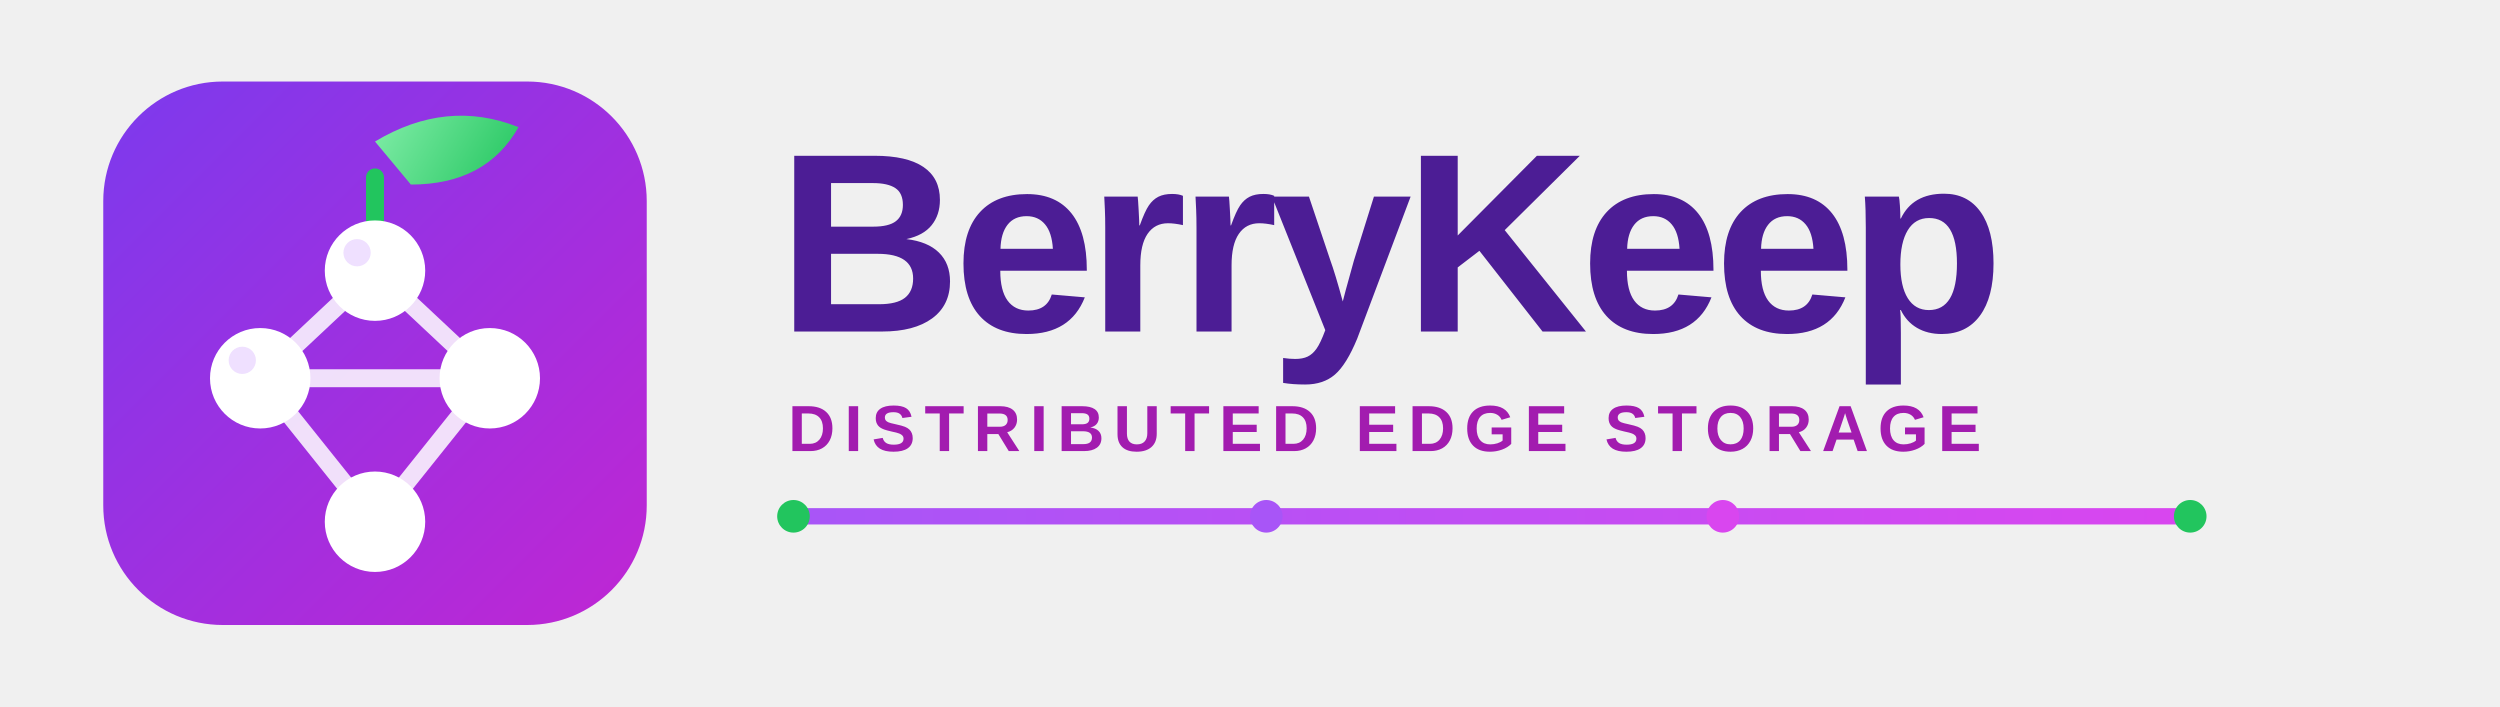
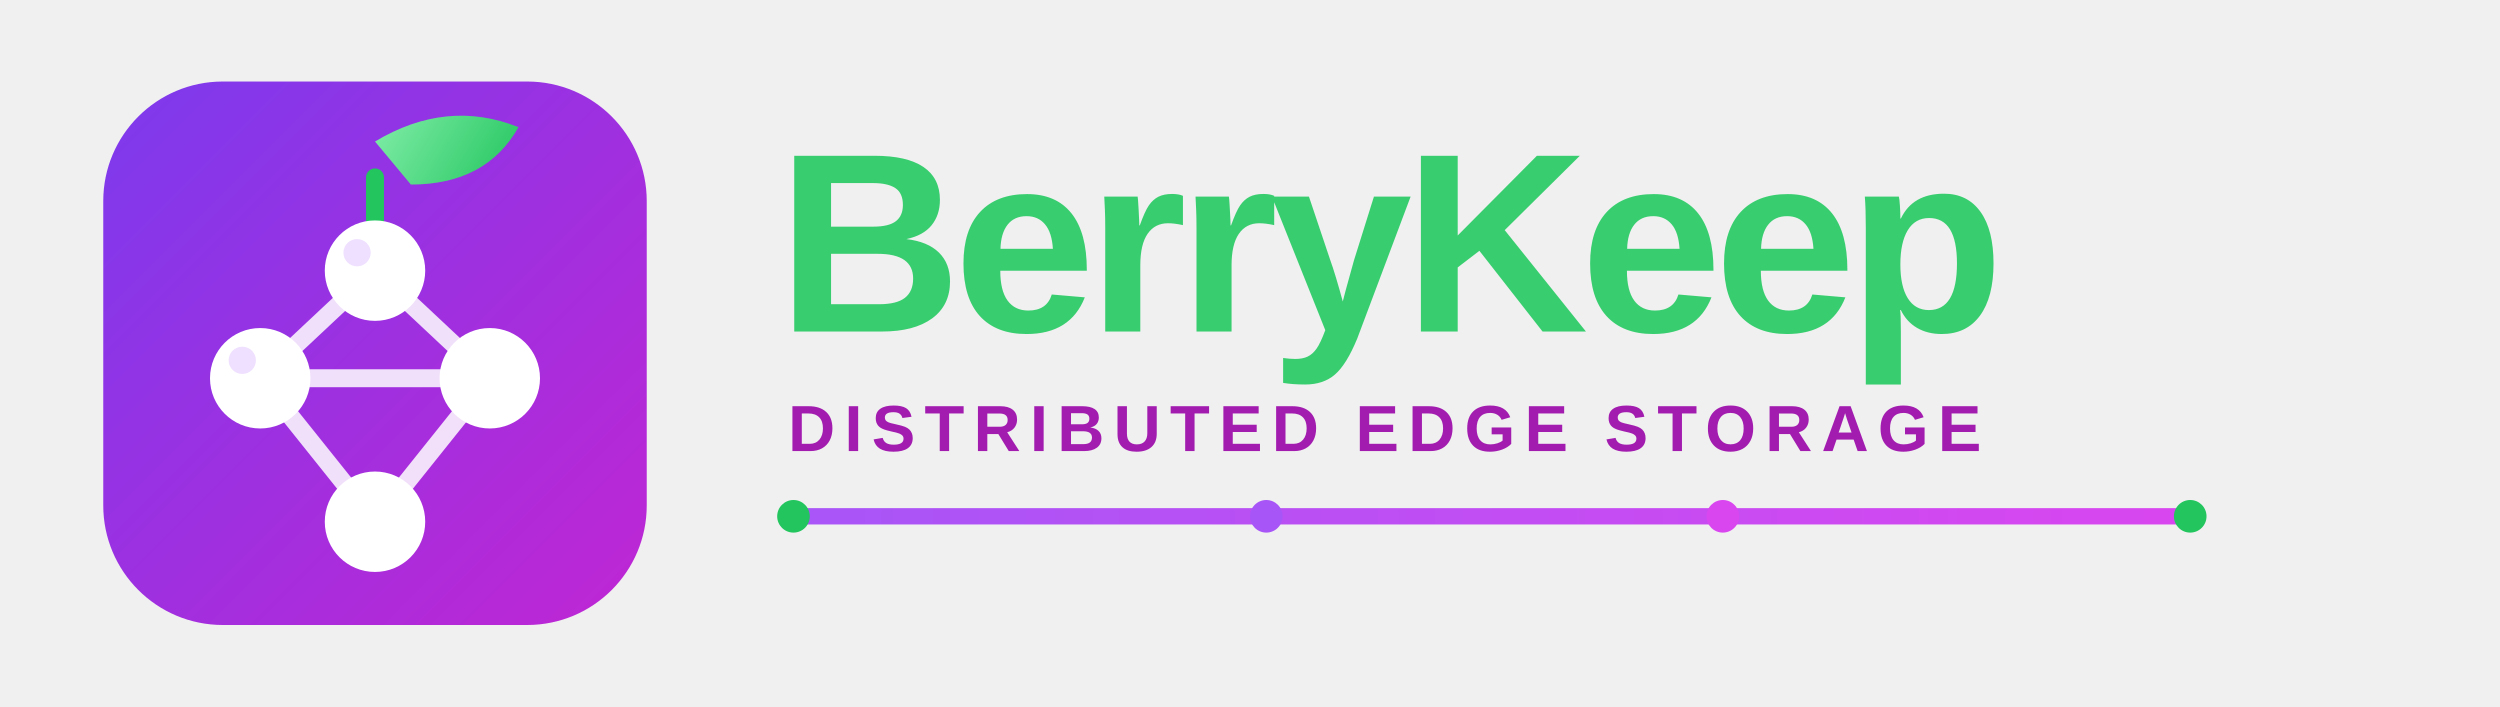
- <svg xmlns="http://www.w3.org/2000/svg" viewBox="0 0 920 260" role="img" aria-labelledby="title desc">
-   <defs>
+ <svg xmlns="http://www.w3.org/2000/svg" viewBox="0 0 920 260" role="img" aria-labelledby="title desc" version="1.1" id="svg20">
+   <defs id="defs6">
    <linearGradient id="panel" x1="0" y1="0" x2="200" y2="200" gradientUnits="userSpaceOnUse">
-       <stop offset="0" stop-color="#7c3aed" />
-       <stop offset="1" stop-color="#c026d3" />
+       <stop offset="0" stop-color="#7c3aed" id="stop1" />
+       <stop offset="1" stop-color="#c026d3" id="stop2" />
    </linearGradient>
    <linearGradient id="leaf" x1="100" y1="6.24" x2="152.8" y2="37.92" gradientUnits="userSpaceOnUse">
-       <stop offset="0" stop-color="#86efac" />
-       <stop offset="1" stop-color="#22c55e" />
+       <stop offset="0" stop-color="#86efac" id="stop3" />
+       <stop offset="1" stop-color="#22c55e" id="stop4" />
    </linearGradient>
    <linearGradient id="status-line" x1="6" y1="0" x2="520" y2="0" gradientUnits="userSpaceOnUse">
-       <stop offset="0" stop-color="#a855f7" />
-       <stop offset="1" stop-color="#d946ef" />
+       <stop offset="0" stop-color="#a855f7" id="stop5" />
+       <stop offset="1" stop-color="#d946ef" id="stop6" />
    </linearGradient>
  </defs>
-   <g transform="translate(38 30)">
-     <rect width="200" height="200" rx="44" fill="url(#panel)" />
-     <path d="M100 22.08 Q126.4 6.24 152.8 16.8 Q140.92 37.92 113.2 37.92 Z" fill="url(#leaf)" />
-     <line x1="100" y1="35.28" x2="100" y2="53.76" stroke="#22c55e" stroke-width="6.6" stroke-linecap="round" />
-     <g stroke="#ffffff" stroke-width="6.6" opacity="0.85" stroke-linecap="round">
-       <line x1="100" y1="69.6" x2="57.76" y2="109.2" />
-       <line x1="100" y1="69.6" x2="142.24" y2="109.2" />
-       <line x1="57.76" y1="109.2" x2="142.24" y2="109.2" />
-       <line x1="57.76" y1="109.2" x2="100" y2="162" />
-       <line x1="142.24" y1="109.2" x2="100" y2="162" />
+   <g transform="translate(38 30)" id="g16">
+     <rect width="200" height="200" rx="44" fill="url(#panel)" id="rect6" />
+     <path d="M100 22.08 Q126.4 6.24 152.8 16.8 Q140.92 37.92 113.2 37.92 Z" fill="url(#leaf)" id="path6" />
+     <line x1="100" y1="35.28" x2="100" y2="53.76" stroke="#22c55e" stroke-width="6.6" stroke-linecap="round" id="line6" />
+     <g stroke="#ffffff" stroke-width="6.6" opacity="0.85" stroke-linecap="round" id="g11">
+       <line x1="100" y1="69.6" x2="57.76" y2="109.2" id="line7" />
+       <line x1="100" y1="69.6" x2="142.24" y2="109.2" id="line8" />
+       <line x1="57.76" y1="109.2" x2="142.24" y2="109.2" id="line9" />
+       <line x1="57.76" y1="109.2" x2="100" y2="162" id="line10" />
+       <line x1="142.24" y1="109.2" x2="100" y2="162" id="line11" />
    </g>
-     <circle cx="100" cy="69.6" r="18.48" fill="#ffffff" />
-     <circle cx="57.76" cy="109.2" r="18.48" fill="#ffffff" />
-     <circle cx="142.24" cy="109.2" r="18.48" fill="#ffffff" />
-     <circle cx="100" cy="162" r="18.48" fill="#ffffff" />
-     <circle cx="93.4" cy="63" r="5.016" fill="#e9d5ff" opacity="0.75" />
-     <circle cx="51.16" cy="102.6" r="5.016" fill="#e9d5ff" opacity="0.75" />
+     <circle cx="100" cy="69.6" r="18.48" fill="#ffffff" id="circle11" />
+     <circle cx="57.76" cy="109.2" r="18.48" fill="#ffffff" id="circle12" />
+     <circle cx="142.24" cy="109.2" r="18.48" fill="#ffffff" id="circle13" />
+     <circle cx="100" cy="162" r="18.48" fill="#ffffff" id="circle14" />
+     <circle cx="93.4" cy="63" r="5.016" fill="#e9d5ff" opacity="0.75" id="circle15" />
+     <circle cx="51.16" cy="102.6" r="5.016" fill="#e9d5ff" opacity="0.75" id="circle16" />
  </g>
-   <g transform="translate(286 0)">
-     <text x="0" y="122" fill="#4c1d95" font-family="Space Grotesk, Segoe UI, Arial, sans-serif" font-size="94" font-weight="700" letter-spacing="-3">
+   <g transform="translate(286 0)" id="g20">
+     <text x="0" y="122" fill="#4c1d95" font-family="Space Grotesk, Segoe UI, Arial, sans-serif" font-size="94" font-weight="700" letter-spacing="-3" id="text16" style="fill:#38ce6f;fill-opacity:1">
      BerryKeep
    </text>
-     <text x="4" y="166" fill="#a21caf" font-family="Space Grotesk, Segoe UI, Arial, sans-serif" font-size="24" font-weight="600" letter-spacing="3.4">
+     <text x="4" y="166" fill="#a21caf" font-family="Space Grotesk, Segoe UI, Arial, sans-serif" font-size="24" font-weight="600" letter-spacing="3.4" id="text17">
      DISTRIBUTED EDGE STORAGE
    </text>
-     <path d="M6 190 H520" stroke="url(#status-line)" stroke-width="6" stroke-linecap="round" />
-     <circle cx="6" cy="190" r="6" fill="#22c55e" />
-     <circle cx="180" cy="190" r="6" fill="#a855f7" />
-     <circle cx="348" cy="190" r="6" fill="#d946ef" />
-     <circle cx="520" cy="190" r="6" fill="#22c55e" />
+     <path d="M6 190 H520" stroke="url(#status-line)" stroke-width="6" stroke-linecap="round" id="path17" />
+     <circle cx="6" cy="190" r="6" fill="#22c55e" id="circle17" />
+     <circle cx="180" cy="190" r="6" fill="#a855f7" id="circle18" />
+     <circle cx="348" cy="190" r="6" fill="#d946ef" id="circle19" />
+     <circle cx="520" cy="190" r="6" fill="#22c55e" id="circle20" />
  </g>
</svg>
